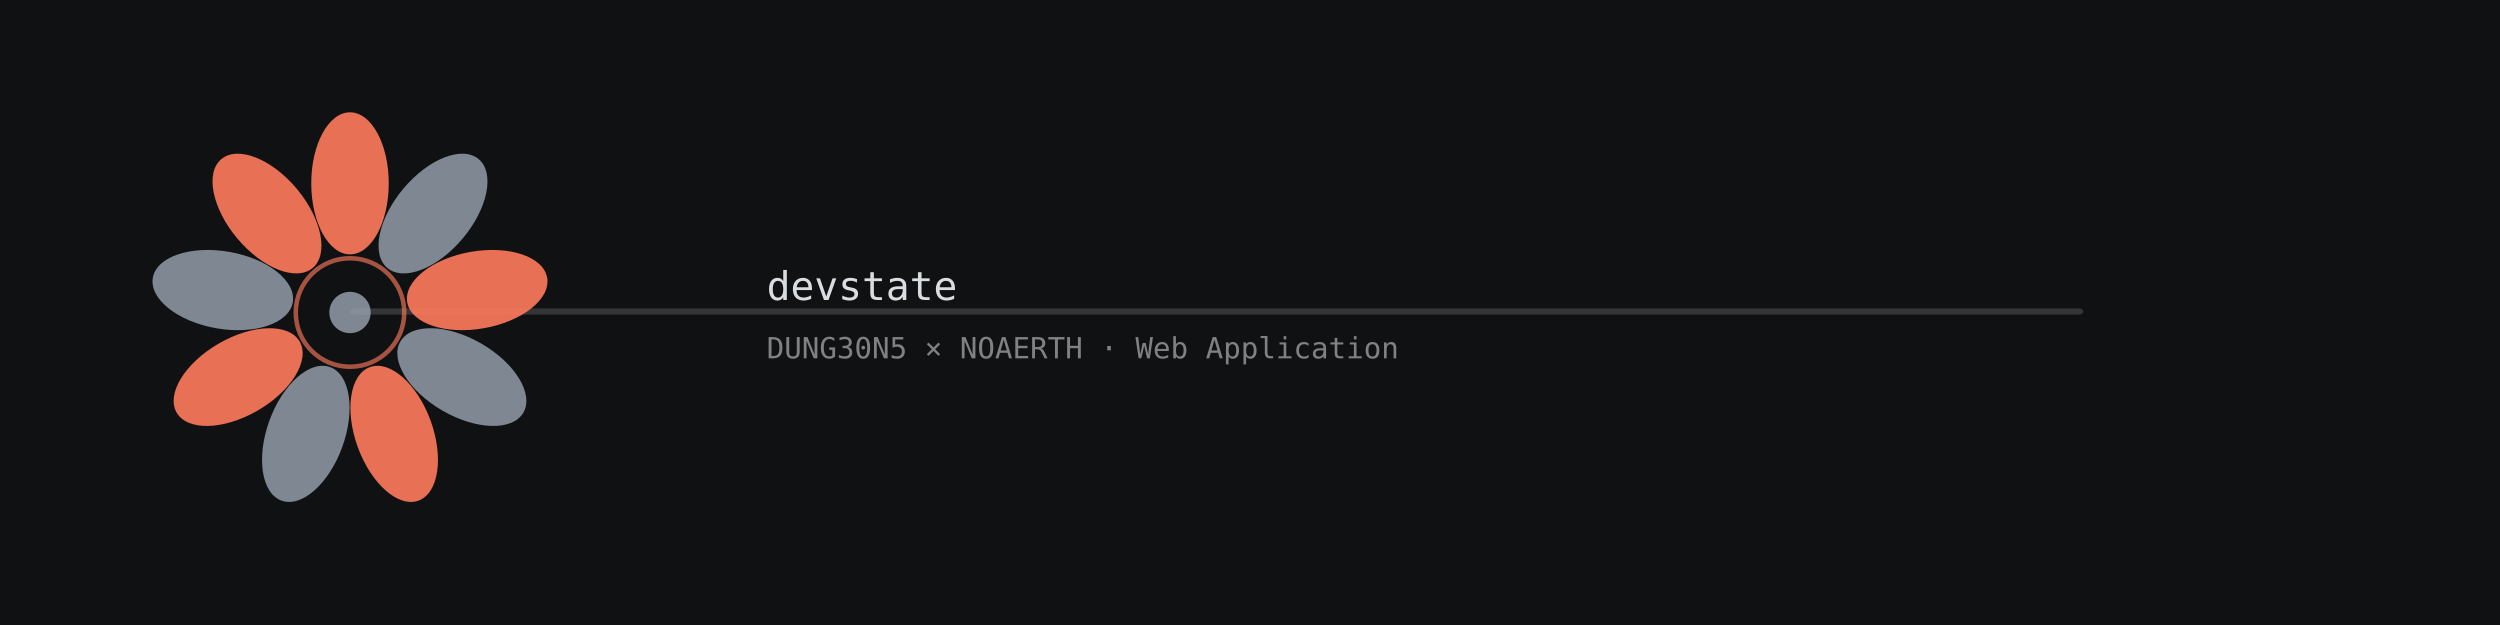
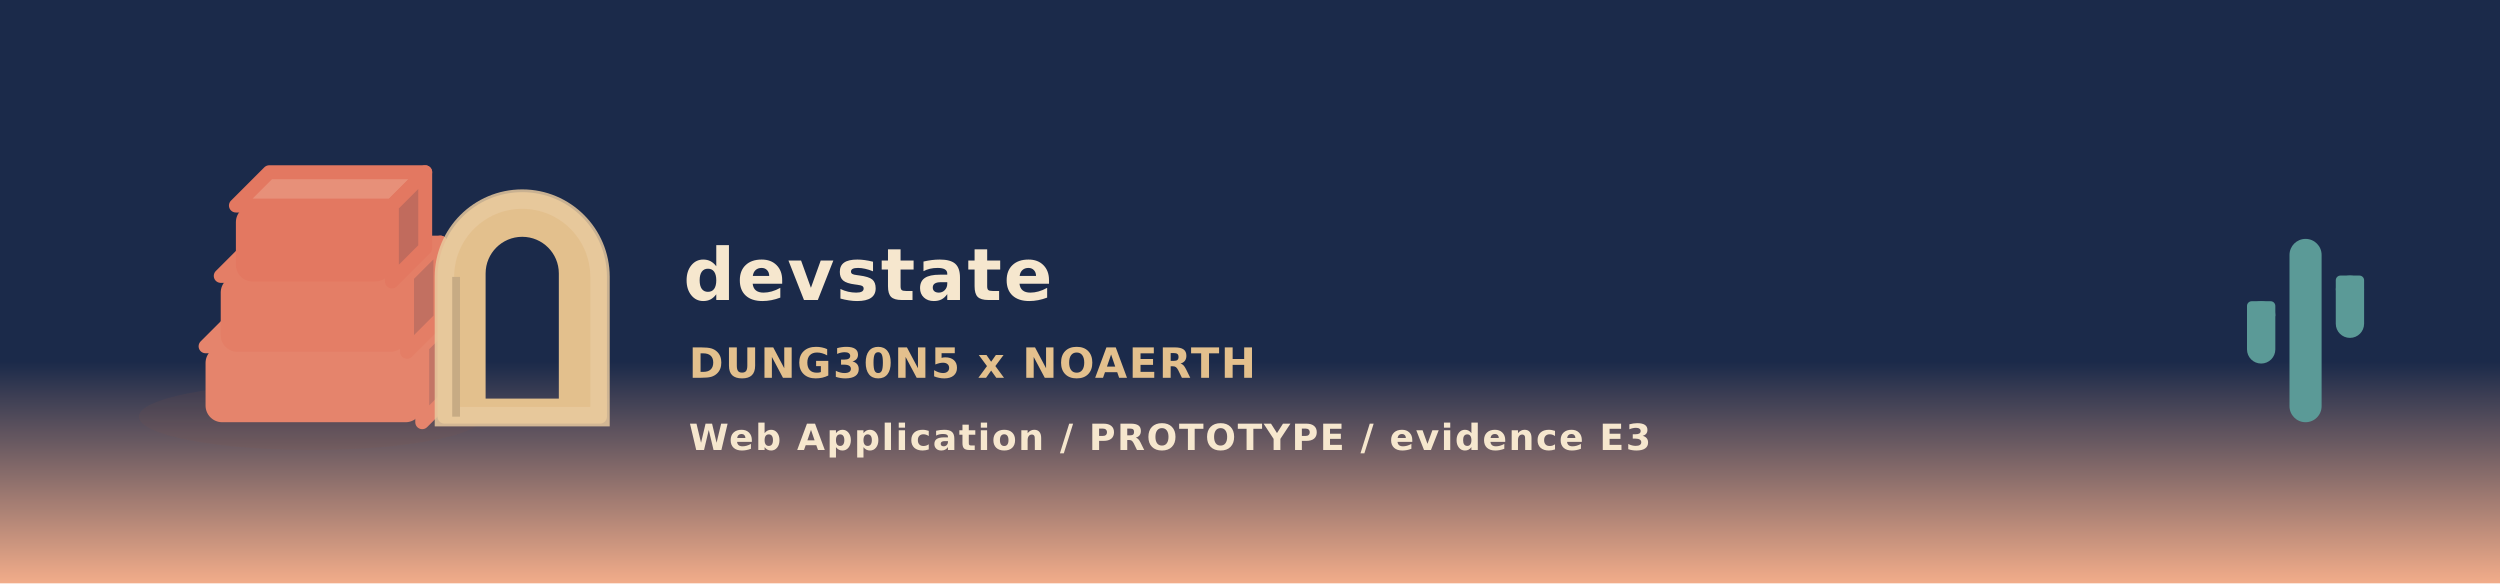
- <svg xmlns="http://www.w3.org/2000/svg" viewBox="0 0 1200 300" width="1200" height="300" role="img" aria-label="devstate identity object">
-   <rect width="1200" height="300" fill="#0f1113" />
-   <defs>
-     <linearGradient id="gft" x1="0" y1="0" x2="1" y2="1">
-       <stop offset="0%" stop-color="#ff7a5c" />
-       <stop offset="100%" stop-color="#9aa5b1" />
-     </linearGradient>
-   </defs>
-   <rect x="168.00" y="148.00" width="832.00" height="3.00" rx="2.00" fill="rgba(241,243,245,0.160)" opacity="1.00" />
-   <g>
-     <ellipse cx="168.00" cy="88.00" rx="18.60" ry="34.10" fill="rgba(255,122,92,0.900)" opacity="1.00" transform="rotate(0.0 168.00 88.00)" />
-     <ellipse cx="207.85" cy="102.51" rx="18.60" ry="34.10" fill="rgba(154,165,177,0.800)" opacity="1.00" transform="rotate(40.0 207.85 102.51)" />
-     <ellipse cx="229.06" cy="139.23" rx="18.60" ry="34.10" fill="rgba(255,122,92,0.900)" opacity="1.00" transform="rotate(80.0 229.06 139.23)" />
-     <ellipse cx="221.69" cy="181.00" rx="18.60" ry="34.10" fill="rgba(154,165,177,0.800)" opacity="1.00" transform="rotate(120.0 221.69 181.00)" />
-     <ellipse cx="189.21" cy="208.26" rx="18.60" ry="34.10" fill="rgba(255,122,92,0.900)" opacity="1.00" transform="rotate(160.0 189.21 208.26)" />
-     <ellipse cx="146.79" cy="208.26" rx="18.60" ry="34.10" fill="rgba(154,165,177,0.800)" opacity="1.00" transform="rotate(200.0 146.79 208.26)" />
-     <ellipse cx="114.31" cy="181.00" rx="18.60" ry="34.10" fill="rgba(255,122,92,0.900)" opacity="1.00" transform="rotate(240.0 114.31 181.00)" />
-     <ellipse cx="106.94" cy="139.23" rx="18.60" ry="34.10" fill="rgba(154,165,177,0.800)" opacity="1.00" transform="rotate(280.0 106.94 139.23)" />
-     <ellipse cx="128.15" cy="102.51" rx="18.60" ry="34.10" fill="rgba(255,122,92,0.900)" opacity="1.00" transform="rotate(320.0 128.15 102.51)" />
-     <circle cx="168.00" cy="150.00" r="26.04" fill="none" stroke="rgba(255,122,92,0.900)" stroke-width="2.17" opacity="0.70" />
-     <circle cx="168.00" cy="150.00" r="9.92" fill="rgba(154,165,177,0.800)" opacity="1.00" />
-   </g>
-   <text x="368" y="144" font-family="ui-monospace,Menlo,monospace" font-size="19" fill="rgba(241,243,245,0.900)">devstate</text>
-   <text x="368" y="172" font-family="ui-monospace,Menlo,monospace" font-size="14" fill="rgba(241,243,245,0.500)">DUNG30N5 × NOAERTH · Web Application</text>
+ <svg xmlns="http://www.w3.org/2000/svg" width="900" height="210" viewBox="0 0 900 210" role="img" aria-label="devstate - identity object">
+   <linearGradient id="skyf" x1="0" y1="0" x2="0" y2="1">
+     <stop offset="0" stop-color="#1b2a4a" />
+     <stop offset="0.62" stop-color="#1b2a4a" />
+     <stop offset="1" stop-color="#f3ad8a" />
+   </linearGradient>
+   <rect width="900" height="210" fill="url(#skyf)" />
+   <rect x="0" y="352" width="900" height="-142" fill="#e3c08d" />
+   <rect x="0" y="352" width="900" height="3" fill="#e6c596" />
+   <ellipse cx="112" cy="150" rx="62" ry="12" fill="rgba(138,90,68,0.11)" />
+   <path d="M74,124.67 L152,124.67 L164,112.67 L86,112.67 Z" fill="#e99a82" stroke="#e5846c" stroke-width="5" stroke-linejoin="round" />
+   <path d="M152,124.67 L164,112.67 L164,140 L152,152 Z" fill="#c37566" stroke="#e5846c" stroke-width="5" stroke-linejoin="round" />
+   <rect x="74" y="124.67" width="78" height="27.33" rx="6" fill="#e5846c" />
+   <path d="M79.46,99.33 L146.54,99.33 L158.54,87.33 L91.46,87.33 Z" fill="#e8957d" stroke="#e47e66" stroke-width="5" stroke-linejoin="round" />
+   <path d="M146.54,99.33 L158.54,87.33 L158.54,114.67 L146.54,126.67 Z" fill="#c27061" stroke="#e47e66" stroke-width="5" stroke-linejoin="round" />
+   <rect x="79.46" y="99.33" width="67.08" height="27.33" rx="6" fill="#e47e66" />
+   <path d="M84.92,74 L141.08,74 L153.08,62 L96.92,62 Z" fill="#e79079" stroke="#e37861" stroke-width="5" stroke-linejoin="round" />
+   <path d="M141.08,74 L153.08,62 L153.08,89.33 L141.08,101.33 Z" fill="#c16b5d" stroke="#e37861" stroke-width="5" stroke-linejoin="round" />
+   <rect x="84.92" y="74" width="56.16" height="27.33" rx="6" fill="#e37861" />
+   <path d="M160,150 L160,99.68 A28,28 0 0 1 216,99.68 L216,150 Z M172.32,146 L172.32,98.43 A15.68,15.68 0 0 1 203.68,98.43 L203.68,146 Z" fill="#e3c08d" fill-rule="evenodd" stroke="#e3c08d" stroke-width="5" stroke-linejoin="round" />
+   <path d="M160,150 L160,99.68 A28,28 0 0 1 216,99.68 L216,150 Z" fill="none" stroke="#e8c99d" stroke-width="7" stroke-linecap="round" opacity="0.85" />
+   <rect x="162.8" y="99.68" width="2.8" height="50.32" fill="#c7ab84" />
+   <text x="246" y="108" font-family="Verdana,DejaVu Sans,sans-serif" font-size="26" font-weight="700" letter-spacing="0.6" fill="#f6e7ce" text-anchor="start">devstate</text>
+   <text x="248" y="136" font-family="Verdana,DejaVu Sans,sans-serif" font-size="15" font-weight="700" letter-spacing="0.6" fill="#e3c08d" text-anchor="start">DUNG30N5 x NOAERTH</text>
+   <text x="248" y="162" font-family="Verdana,DejaVu Sans,sans-serif" font-size="13" font-weight="700" letter-spacing="0.6" fill="#f6e7ce" text-anchor="start">Web Application  /  PROTOTYPE  /  evidence E3</text>
+   <rect x="824.22" y="86" width="11.56" height="66" rx="5.78" fill="#5b9a97" />
+   <rect x="808.92" y="108.44" width="10.2" height="22.44" rx="5.1" fill="#5b9a97" />
+   <rect x="808.92" y="108.44" width="10.2" height="6.6" rx="1.7" fill="#5b9a97" />
+   <rect x="840.88" y="99.2" width="10.2" height="22.44" rx="5.1" fill="#5b9a97" />
+   <rect x="840.88" y="99.2" width="10.2" height="6.6" rx="1.7" fill="#5b9a97" />
</svg>
